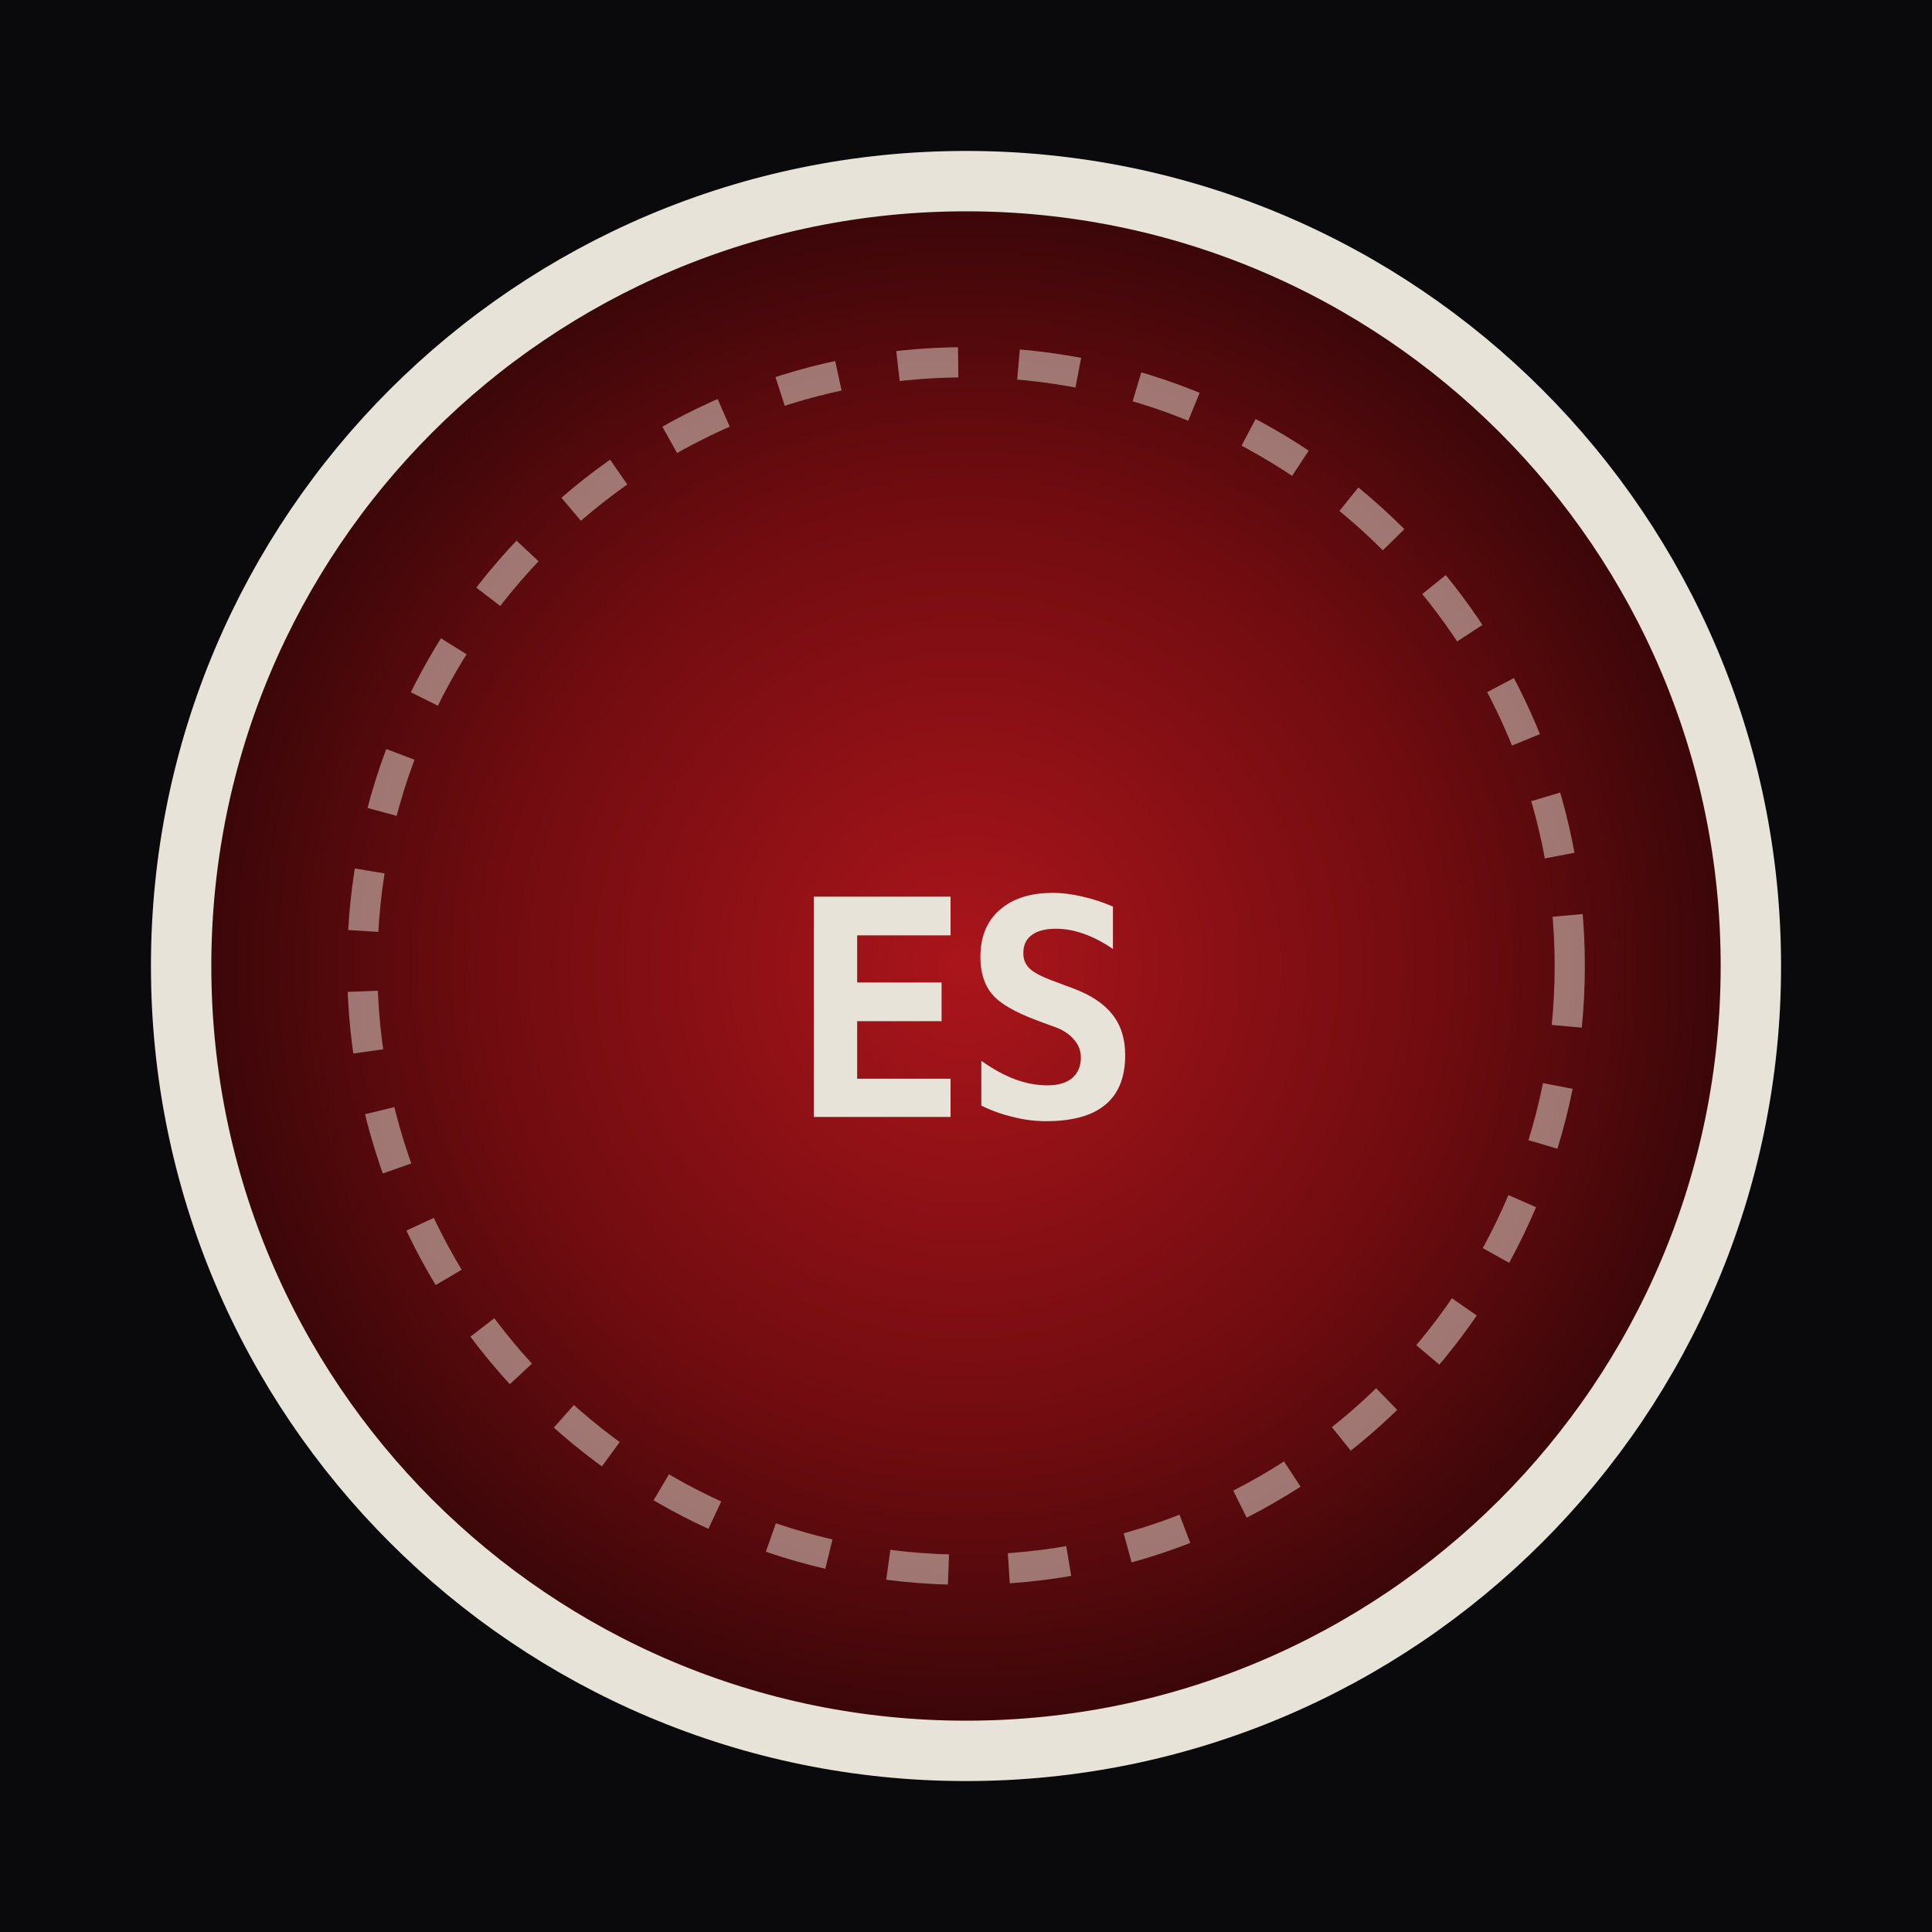
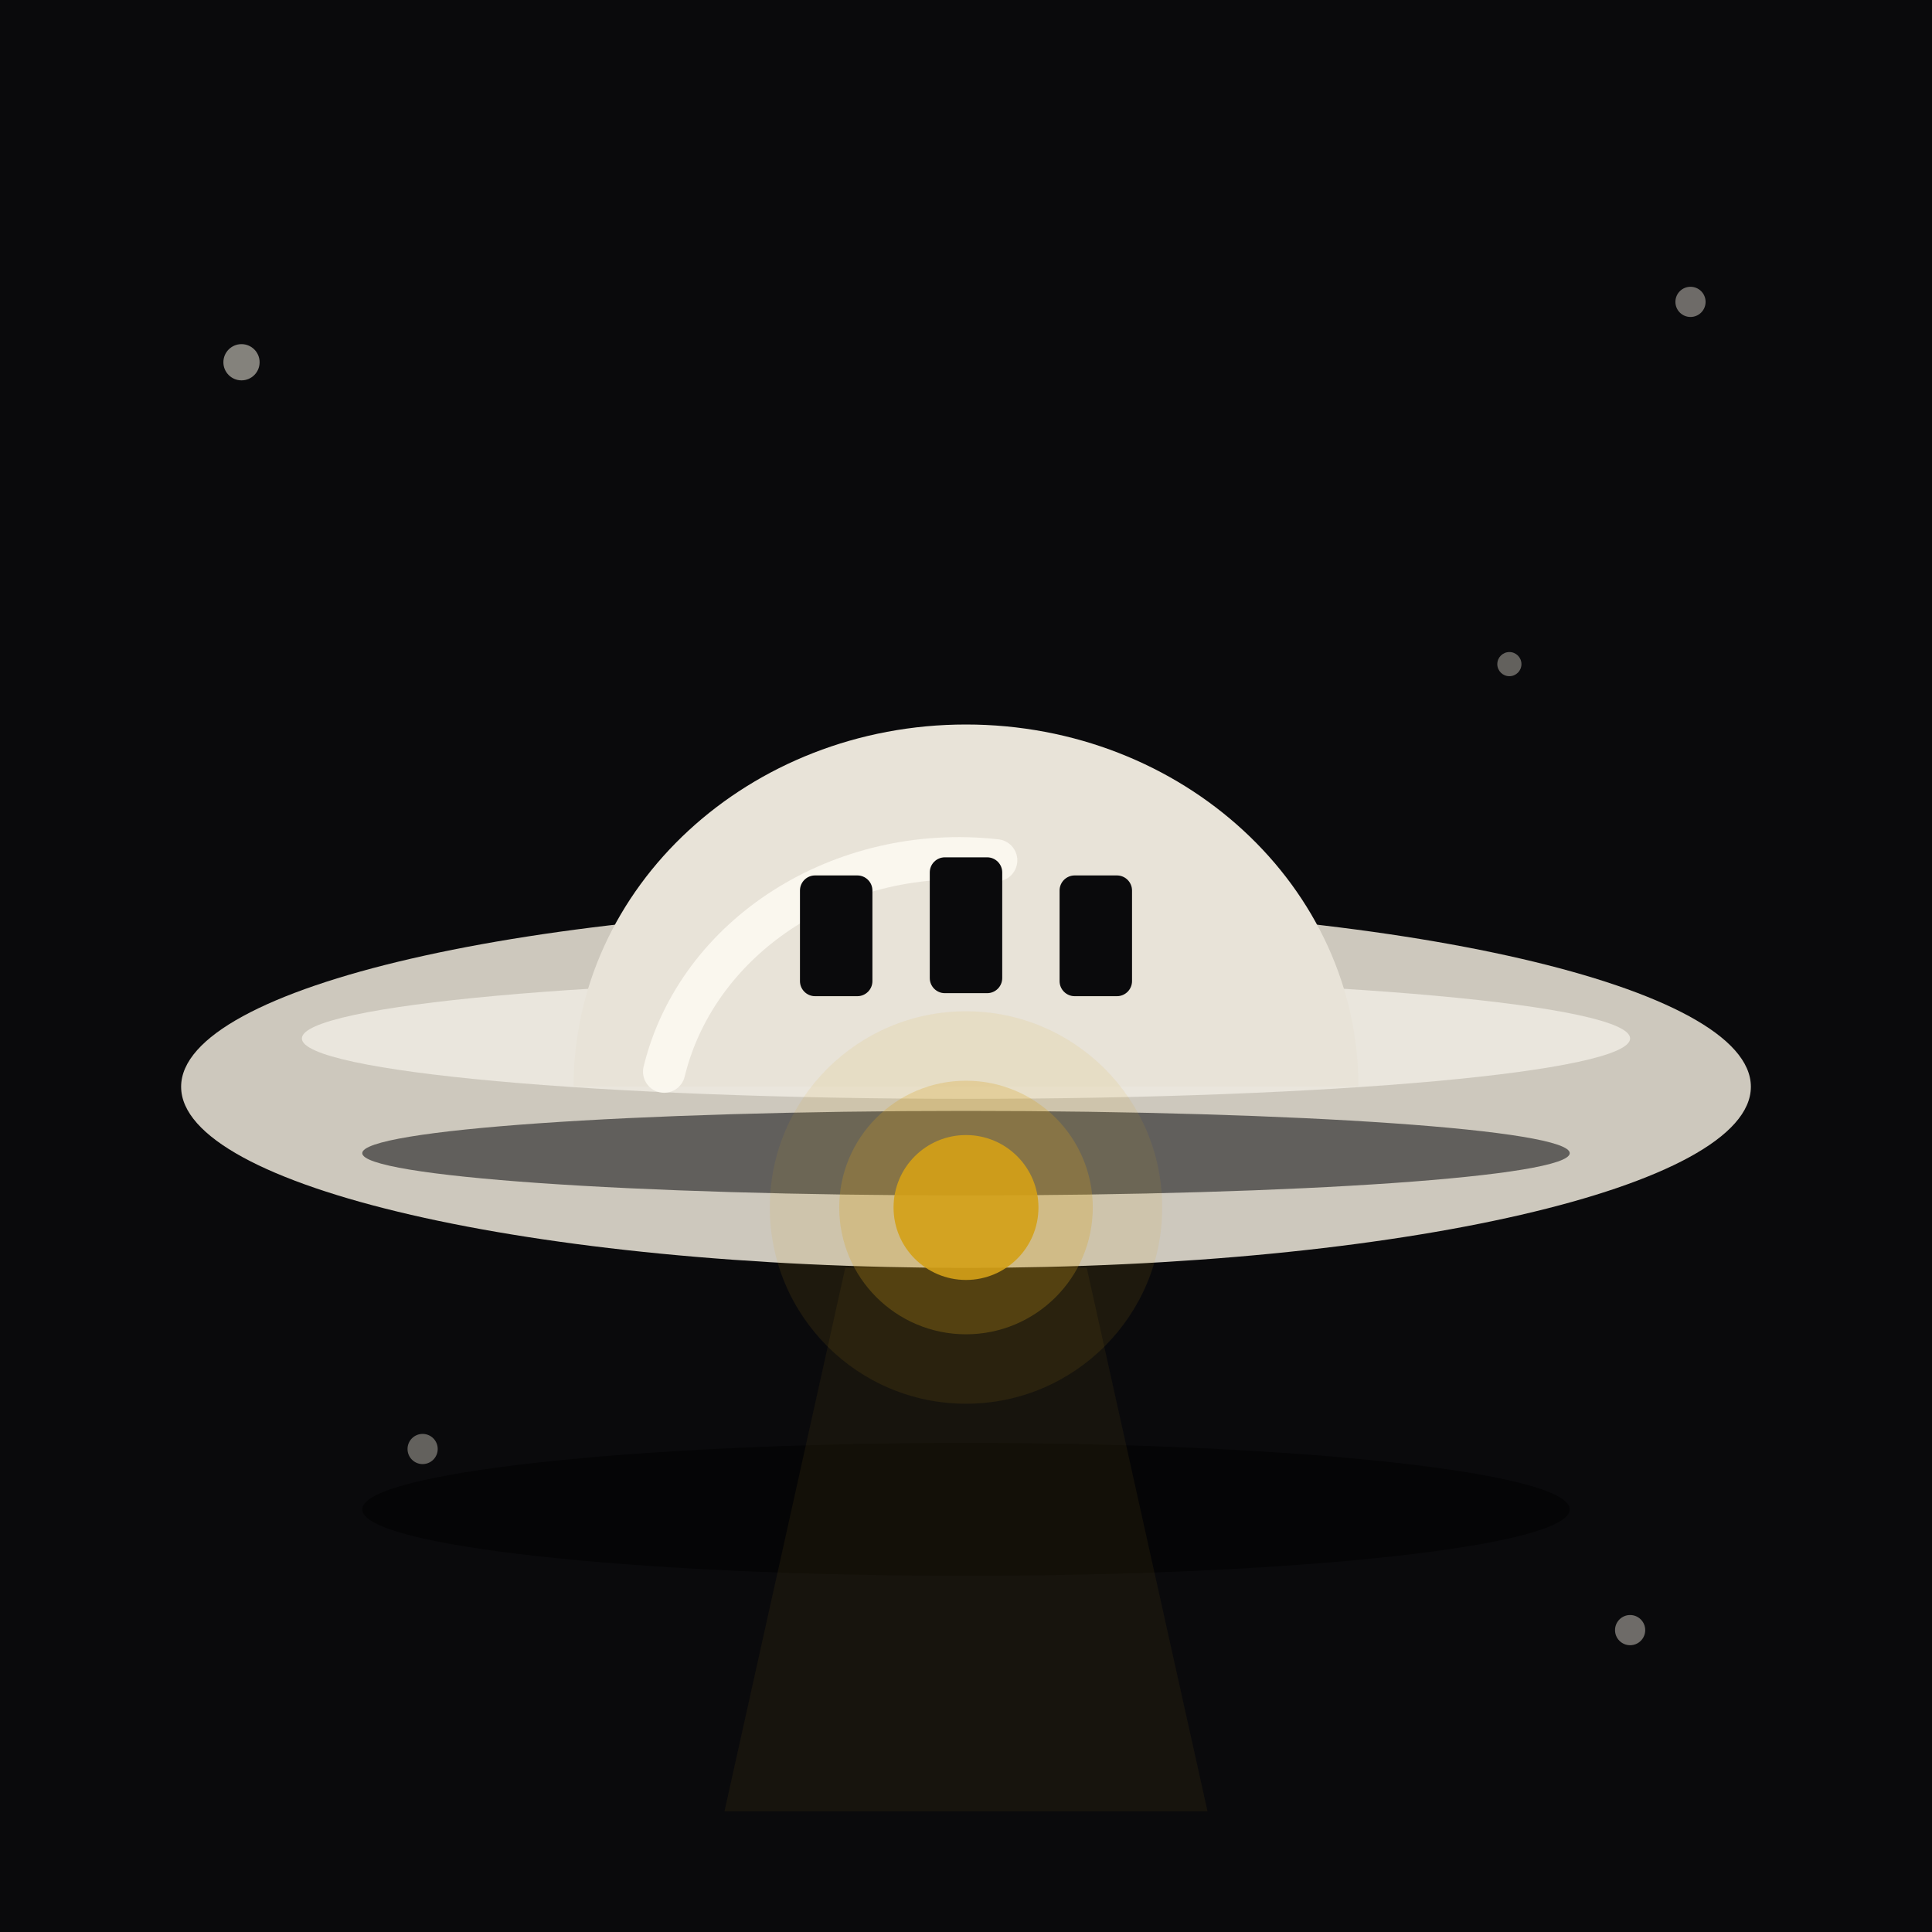
- <svg xmlns="http://www.w3.org/2000/svg" viewBox="0 0 64 64">
-   <defs>
-     <radialGradient id="g" cx="50%" cy="50%" r="50%">
-       <stop offset="0%" stop-color="#aa151b" />
-       <stop offset="60%" stop-color="#700c10" />
-       <stop offset="100%" stop-color="#350608" />
-     </radialGradient>
-   </defs>
+ <svg xmlns="http://www.w3.org/2000/svg" viewBox="0 0 64 64" role="img" aria-label="realufo.org — classic-disk UFO">
  <rect width="64" height="64" fill="#0a0a0c" />
-   <circle cx="32" cy="32" r="26" fill="url(#g)" stroke="#e8e3d8" stroke-width="2" />
-   <circle cx="32" cy="32" r="20" fill="none" stroke="#e8e3d8" stroke-width="1" stroke-dasharray="2 2" opacity="0.5" />
-   <text x="32" y="37" font-family="ui-monospace,Consolas,monospace" font-size="10" font-weight="700" text-anchor="middle" fill="#e8e3d8" letter-spacing="-0.3">ES</text>
+   <circle cx="8" cy="12" r="0.6" fill="#e8e3d8" opacity="0.55" />
+   <circle cx="56" cy="10" r="0.5" fill="#e8e3d8" opacity="0.45" />
+   <circle cx="50" cy="22" r="0.4" fill="#e8e3d8" opacity="0.4" />
+   <circle cx="14" cy="48" r="0.5" fill="#e8e3d8" opacity="0.4" />
+   <circle cx="54" cy="54" r="0.5" fill="#e8e3d8" opacity="0.45" />
+   <ellipse cx="32" cy="50" rx="20" ry="2.2" fill="#000" opacity="0.5" />
+   <path d="M 8 36 Q 32 48 56 36 Q 32 41 8 36 Z" fill="#1a1a20" />
+   <ellipse cx="32" cy="36" rx="26" ry="6" fill="#cdc8bd" />
+   <ellipse cx="32" cy="34.4" rx="22" ry="2" fill="#fdfaf2" opacity="0.6" />
+   <ellipse cx="32" cy="38.2" rx="20" ry="1.4" fill="#0a0a0c" opacity="0.55" />
+   <path d="M 19 36 A 13 12 0 0 1 45 36 Z" fill="#e8e3d8" />
+   <path d="M 22 35.5 A 10 9 0 0 1 33 28.5" stroke="#fdfaf2" stroke-width="1.4" fill="none" stroke-linecap="round" opacity="0.85" />
+   <rect x="26.5" y="29" width="2.4" height="4" rx="0.5" fill="#0a0a0c" />
+   <rect x="30.8" y="28.4" width="2.4" height="4.5" rx="0.5" fill="#0a0a0c" />
+   <rect x="35.1" y="29" width="2.4" height="4" rx="0.5" fill="#0a0a0c" />
+   <circle cx="32" cy="40" r="2.4" fill="#d4a017" opacity="0.9" />
+   <circle cx="32" cy="40" r="4.2" fill="#d4a017" opacity="0.25" />
+   <circle cx="32" cy="40" r="6.5" fill="#d4a017" opacity="0.1" />
+   <path d="M 28 42 L 24 60 L 40 60 L 36 42 Z" fill="#d4a017" opacity="0.07" />
</svg>
